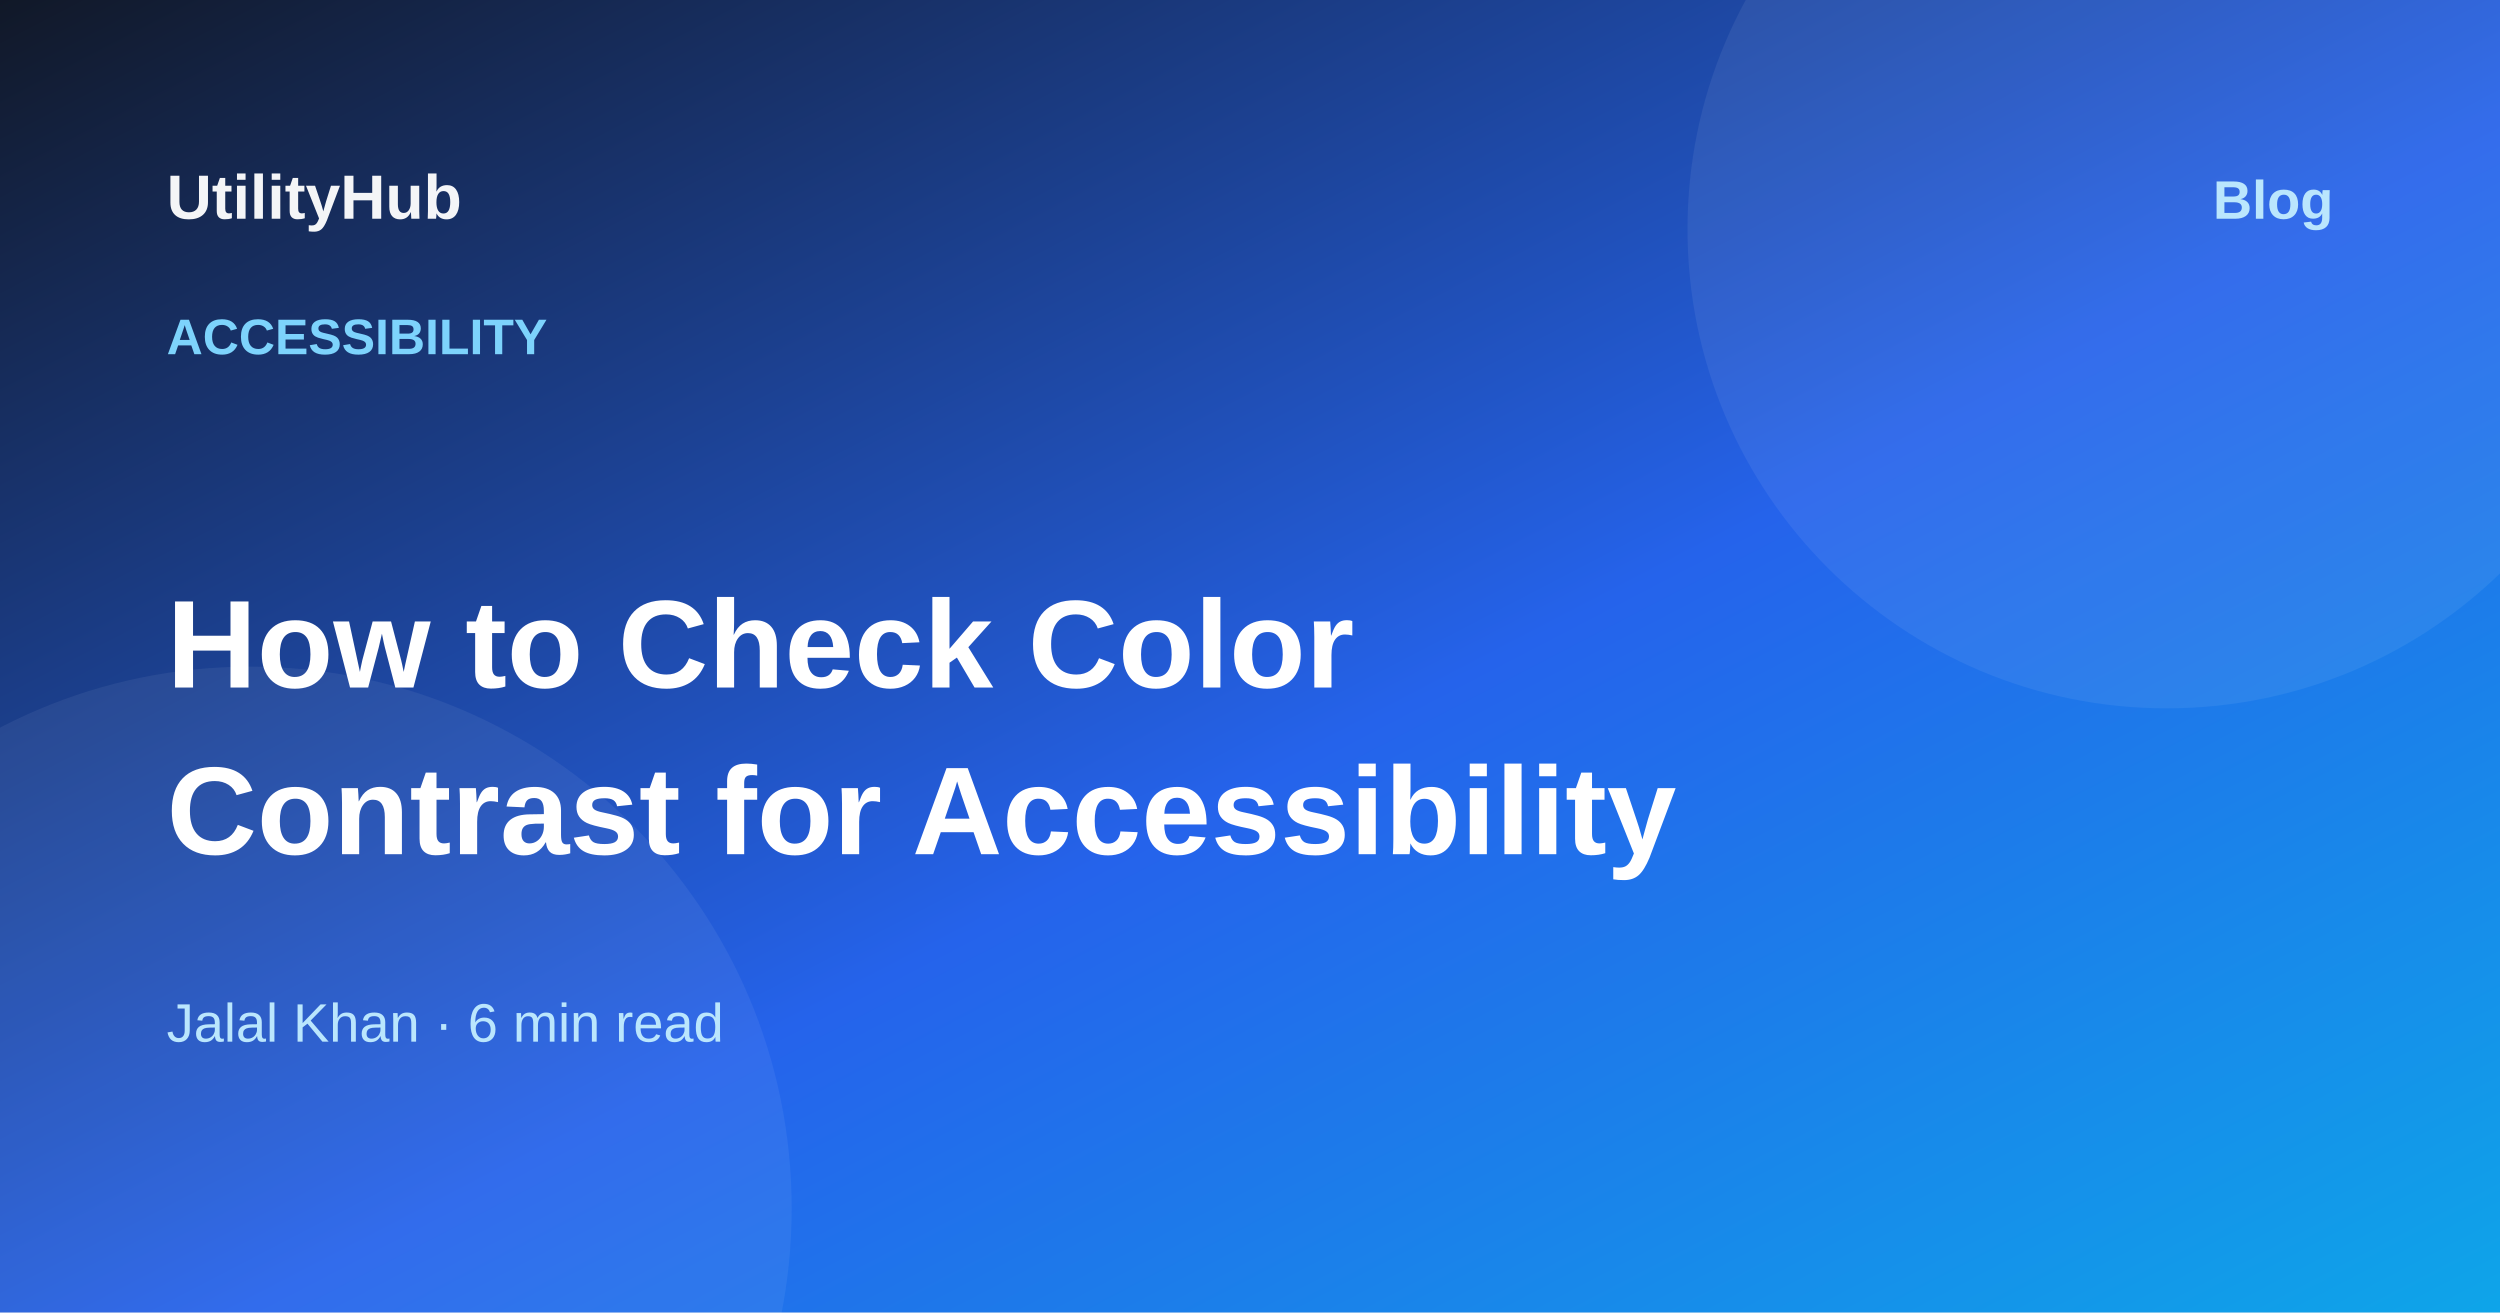
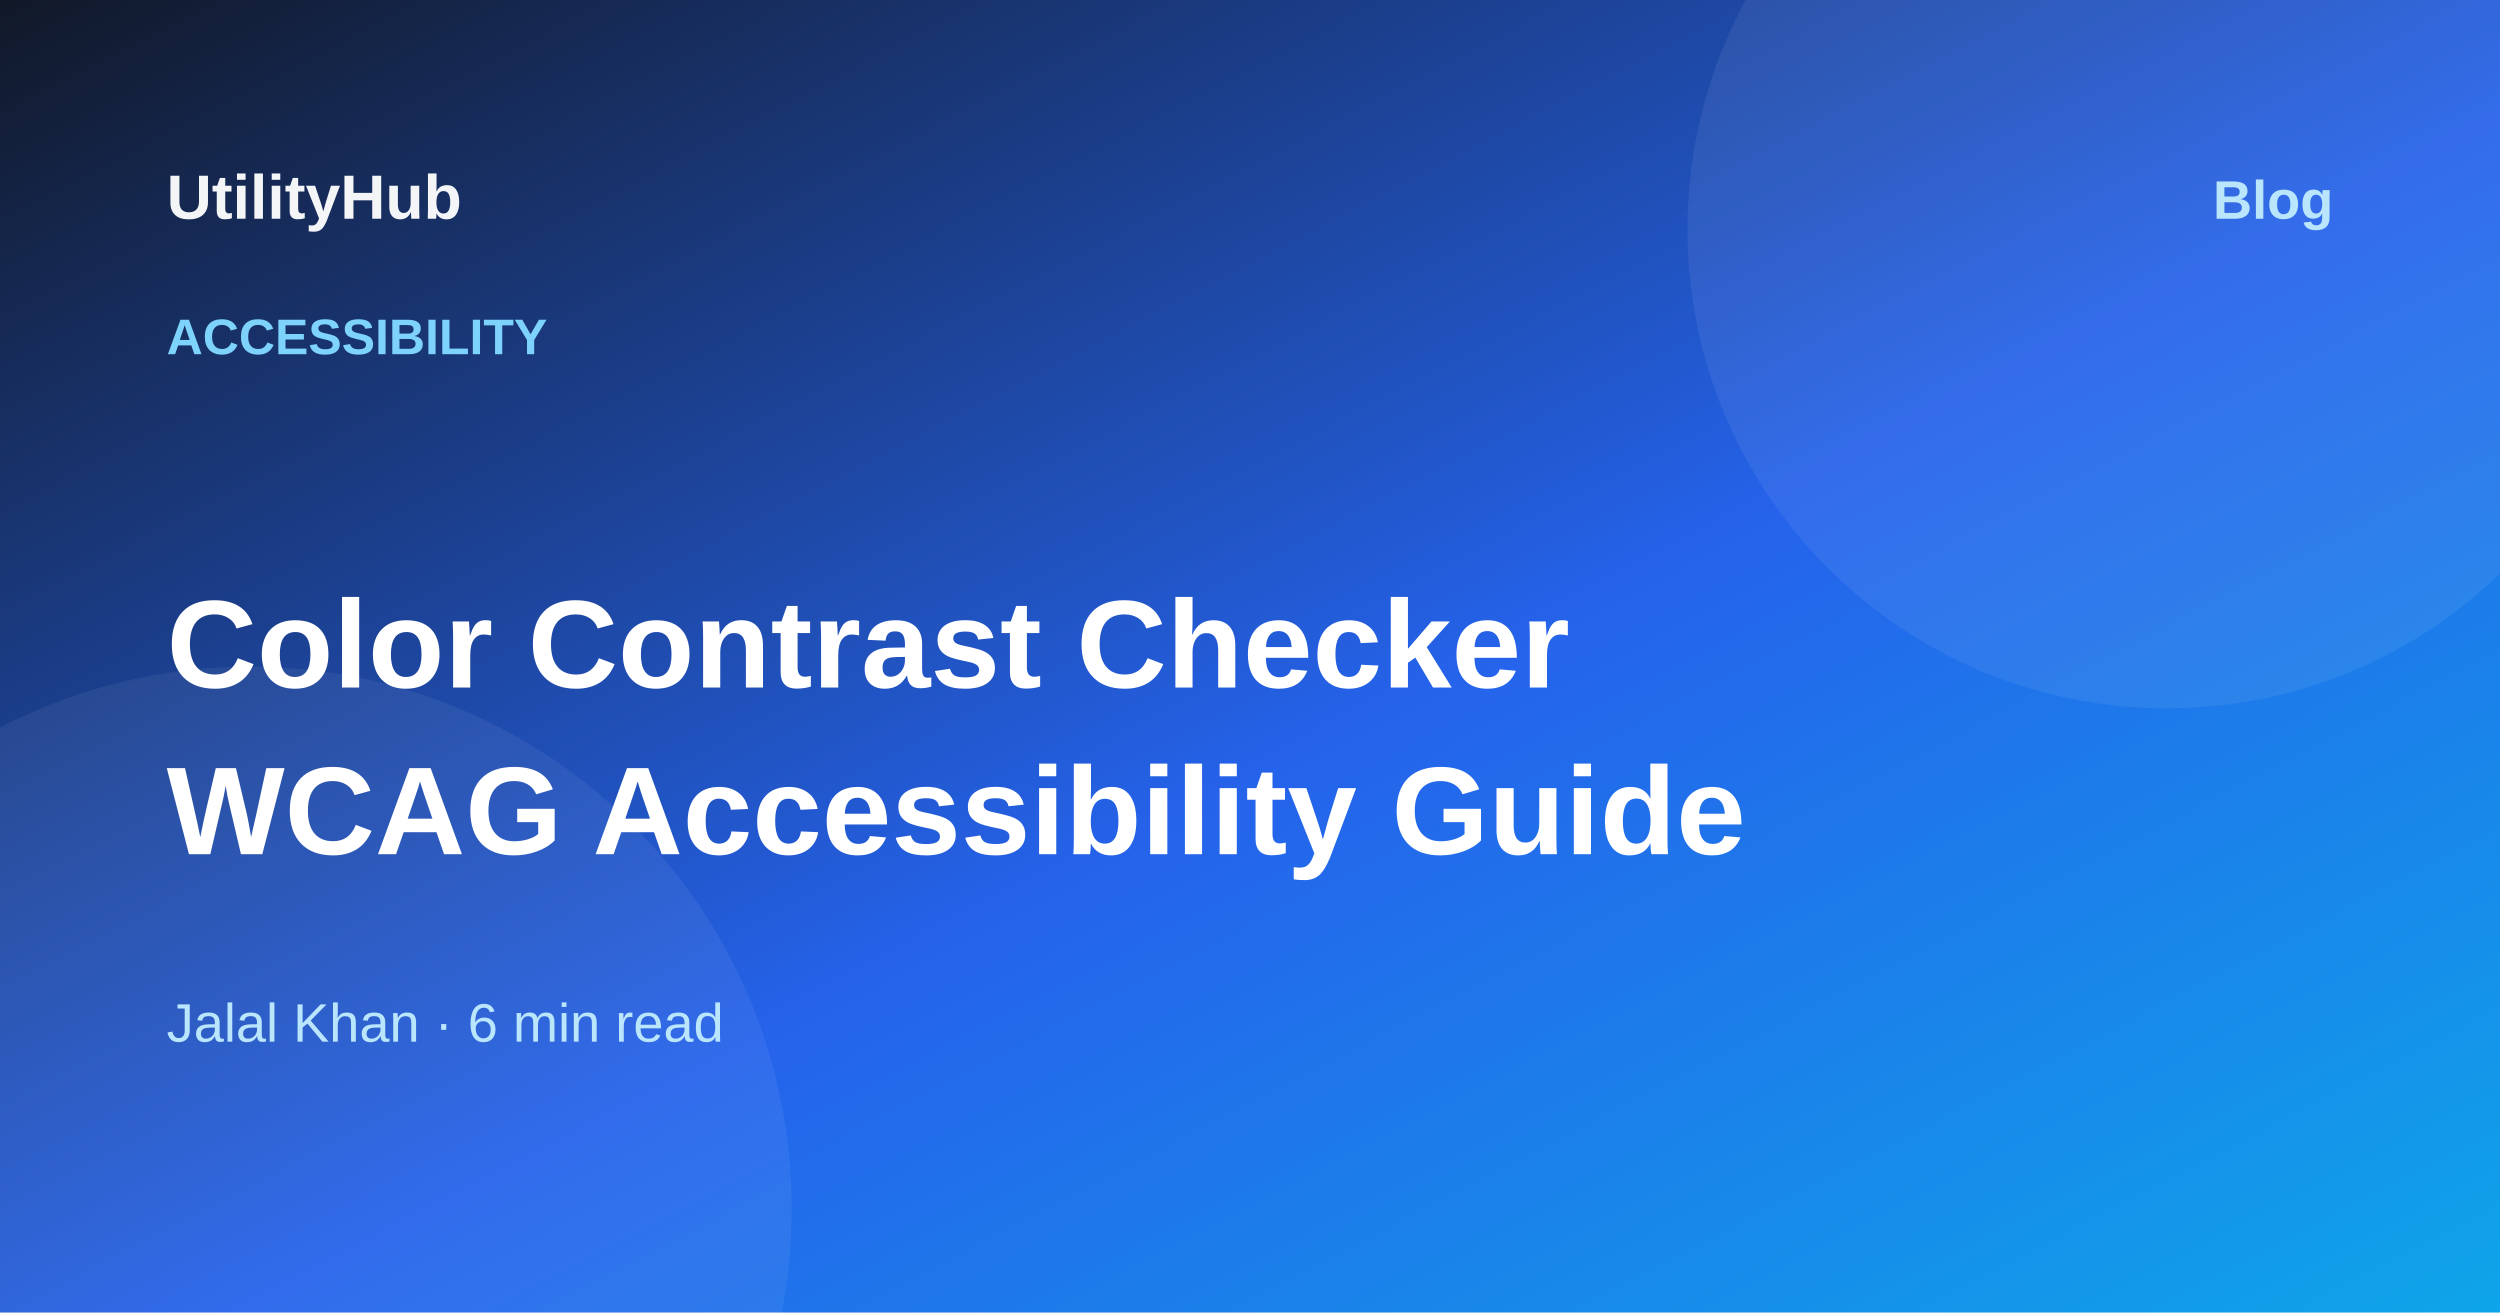
<svg xmlns="http://www.w3.org/2000/svg" width="1200" height="630" viewBox="0 0 1200 630">
  <defs>
    <linearGradient id="bg" x1="0" y1="0" x2="1" y2="1">
      <stop offset="0%" stop-color="#111827" />
      <stop offset="55%" stop-color="#2563eb" />
      <stop offset="100%" stop-color="#0ea5e9" />
    </linearGradient>
  </defs>
  <rect width="1200" height="630" fill="url(#bg)" />
  <circle cx="1040" cy="110" r="230" fill="#ffffff" opacity="0.07" />
  <circle cx="120" cy="580" r="260" fill="#ffffff" opacity="0.06" />
  <text x="80" y="105" font-family="Segoe UI, Arial, sans-serif" font-size="30" font-weight="700" fill="#ffffff" opacity="0.95">UtilityHub</text>
  <text x="1120" y="105" text-anchor="end" font-family="Segoe UI, Arial, sans-serif" font-size="26" font-weight="600" fill="#bae6fd">Blog</text>
  <text x="80" y="170" font-family="Segoe UI, Arial, sans-serif" font-size="24" font-weight="600" fill="#7dd3fc">ACCESSIBILITY</text>
-   <text x="80" y="330" font-family="Segoe UI, Arial, sans-serif" font-size="60" font-weight="700" fill="#ffffff">How to Check Color</text>
-   <text x="80" y="410" font-family="Segoe UI, Arial, sans-serif" font-size="60" font-weight="700" fill="#ffffff">Contrast for Accessibility</text>
+   <text x="80" y="330" font-family="Segoe UI, Arial, sans-serif" font-size="60" font-weight="700" fill="#ffffff">Color Contrast Checker</text>
+   <text x="80" y="410" font-family="Segoe UI, Arial, sans-serif" font-size="60" font-weight="700" fill="#ffffff">WCAG Accessibility Guide</text>
  <text x="80" y="500" font-family="Segoe UI, Arial, sans-serif" font-size="26" fill="#bae6fd">Jalal Khan · 6 min read</text>
</svg>
